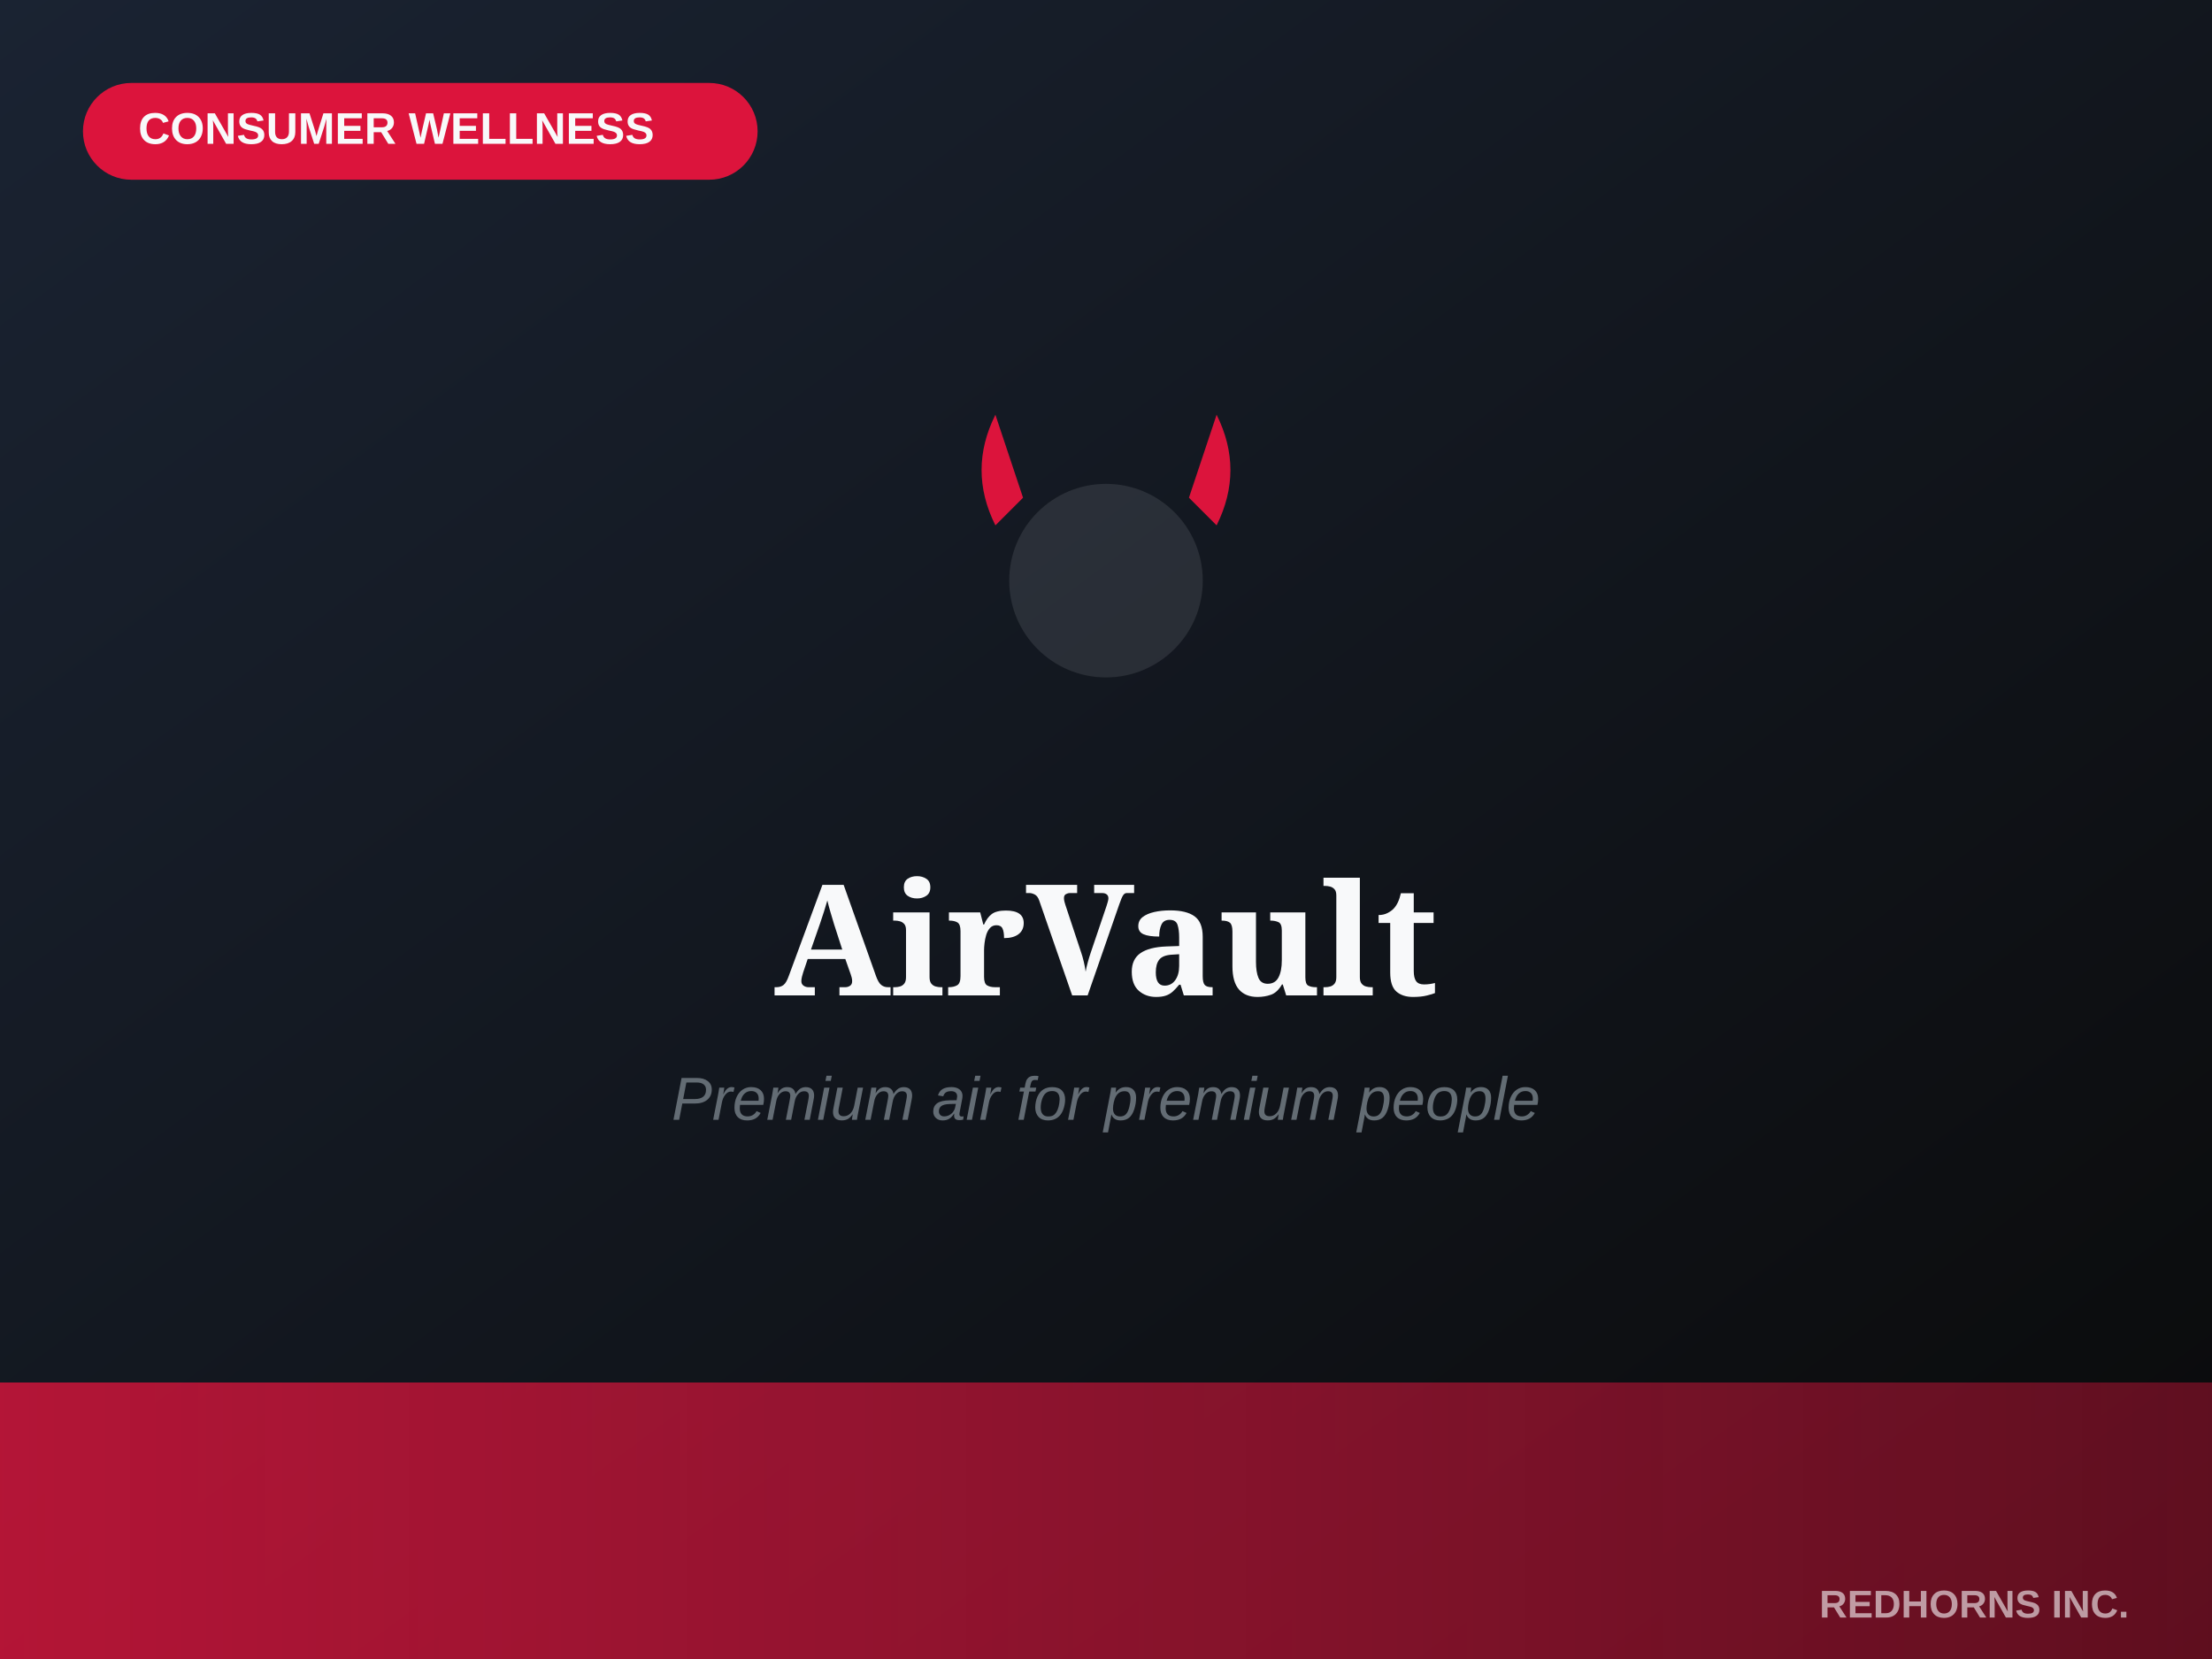
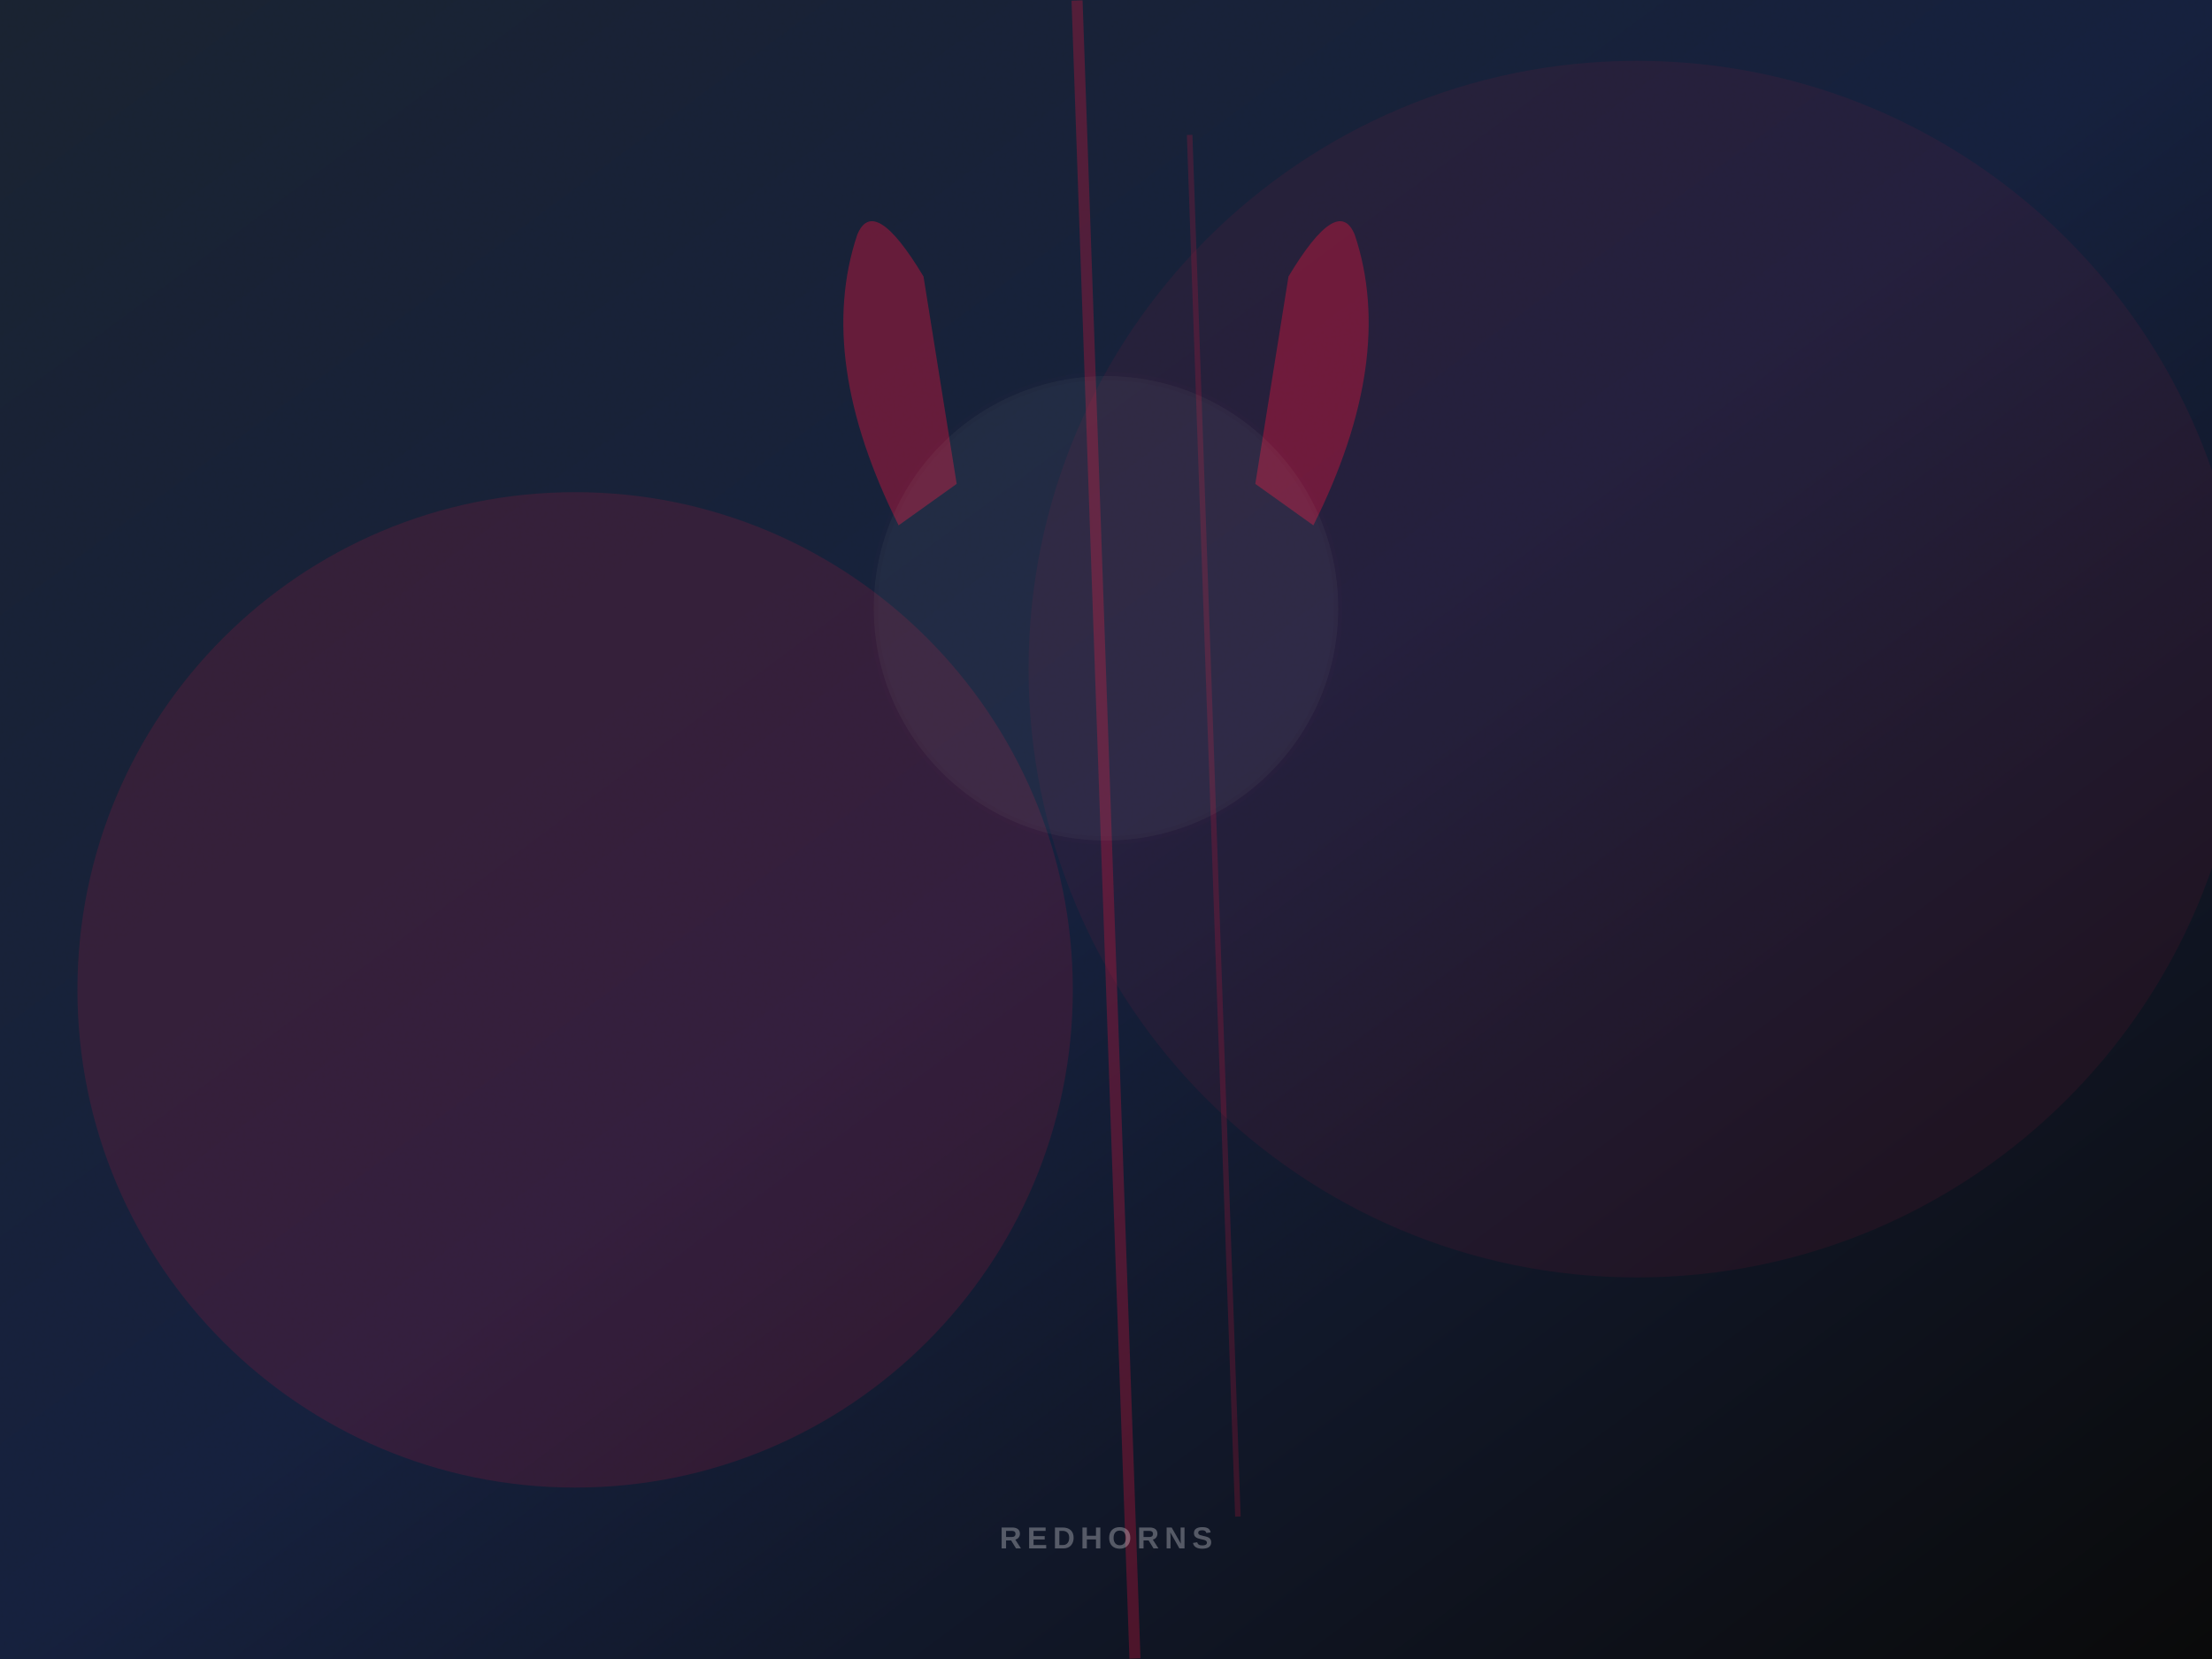
<svg xmlns="http://www.w3.org/2000/svg" width="800" height="600">
  <defs>
    <linearGradient id="bgGradient" x1="0%" y1="0%" x2="100%" y2="100%">
      <stop offset="0%" style="stop-color:#1a2332;stop-opacity:1" />
+       <stop offset="50%" style="stop-color:#16213e;stop-opacity:1" />
      <stop offset="100%" style="stop-color:#0a0a0a;stop-opacity:1" />
    </linearGradient>
-     <linearGradient id="accentGradient" x1="0%" y1="0%" x2="100%" y2="0%">
-       <stop offset="0%" style="stop-color:#DC143C;stop-opacity:0.8" />
-       <stop offset="100%" style="stop-color:#DC143C;stop-opacity:0.4" />
-     </linearGradient>
+     <filter id="noise">
+       <feTurbulence type="fractalNoise" baseFrequency="0.8" numOctaves="4" />
+       <feColorMatrix values="0 0 0 0 0, 0 0 0 0 0, 0 0 0 0 0, 0 0 0 0.03 0" />
+     </filter>
  </defs>
  <rect width="800" height="600" fill="url(#bgGradient)" />
-   <rect x="0" y="500" width="800" height="100" fill="url(#accentGradient)" />
-   <g transform="translate(400, 250)">
-     <path d="M -40,-60 Q -50,-80 -40,-100 L -30,-70 Z" fill="#DC143C" />
-     <path d="M 40,-60 Q 50,-80 40,-100 L 30,-70 Z" fill="#DC143C" />
-     <circle cx="0" cy="-40" r="35" fill="#f8f9fa" opacity="0.1" />
+   <rect width="800" height="600" filter="url(#noise)" opacity="0.5" />
+   <circle cx="208" cy="358" r="180" fill="#DC143C" opacity="0.15" />
+   <circle cx="592" cy="242" r="220" fill="#DC143C" opacity="0.08" />
+   <g transform="translate(400, 300) rotate(88)">
+     <rect x="-300" y="-2" width="600" height="4" fill="#DC143C" opacity="0.3" />
+     <rect x="-250" y="-40" width="500" height="2" fill="#DC143C" opacity="0.2" />
  </g>
-   <rect x="30" y="30" width="244" height="35" rx="17.5" fill="#DC143C" />
-   <text x="50" y="52" font-family="Arial, sans-serif" font-size="16" font-weight="600" fill="#f8f9fa" text-anchor="start">CONSUMER WELLNESS</text>
-   <text x="400" y="360" font-family="Georgia, serif" font-size="56" font-weight="700" fill="#f8f9fa" text-anchor="middle">AirVault</text>
-   <text x="400" y="405" font-family="Arial, sans-serif" font-size="22" font-style="italic" fill="#6c757d" text-anchor="middle" opacity="0.9">Premium air for premium people</text>
-   <text x="770" y="585" font-family="Arial, sans-serif" font-size="14" font-weight="600" fill="#f8f9fa" text-anchor="end" opacity="0.6">REDHORNS INC.</text>
+   <g transform="translate(400, 280) scale(3)">
+     <path d="M -25,-30 Q -35,-50 -30,-65 Q -28,-70 -22,-60 L -18,-35 Z" fill="#DC143C" opacity="0.4" />
+     <path d="M 25,-30 Q 35,-50 30,-65 Q 28,-70 22,-60 L 18,-35 Z" fill="#DC143C" opacity="0.4" />
+     <circle cx="0" cy="-20" r="28" fill="#f8f9fa" opacity="0.05" stroke="#DC143C" stroke-width="1" stroke-opacity="0.2" />
+   </g>
+   <text x="400" y="560" font-family="Arial, sans-serif" font-size="11" font-weight="600" fill="#f8f9fa" text-anchor="middle" opacity="0.3" letter-spacing="2">REDHORNS</text>
</svg>
